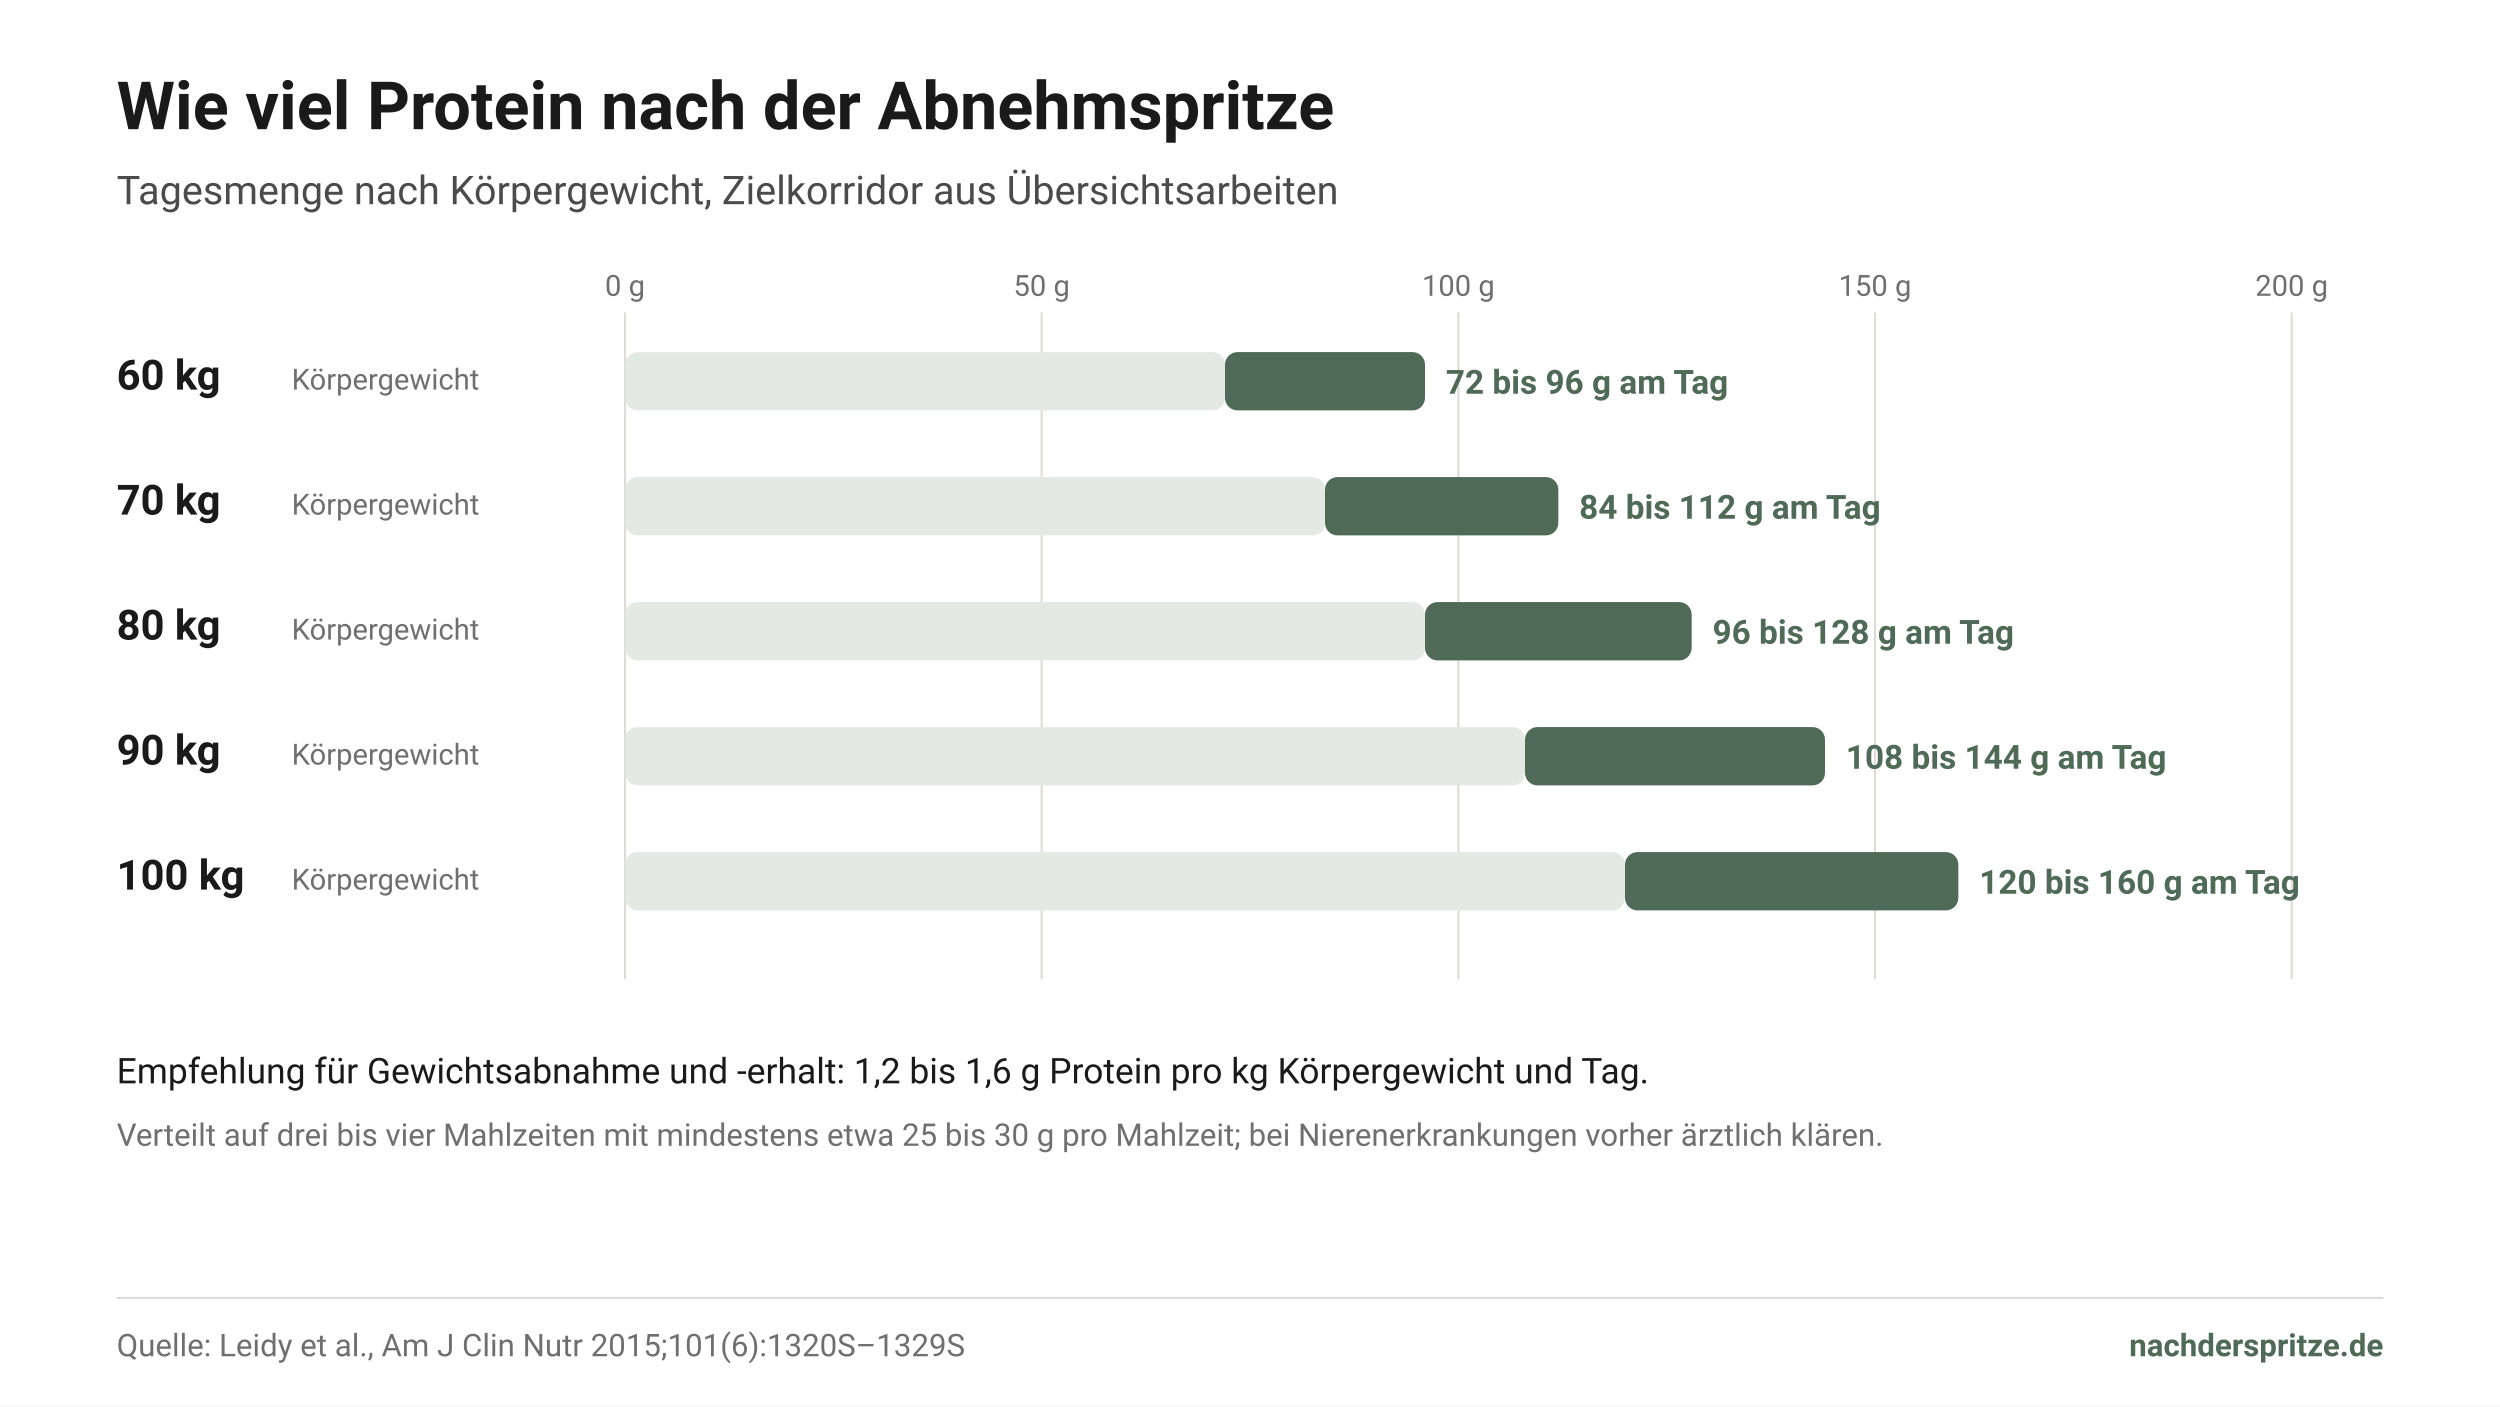
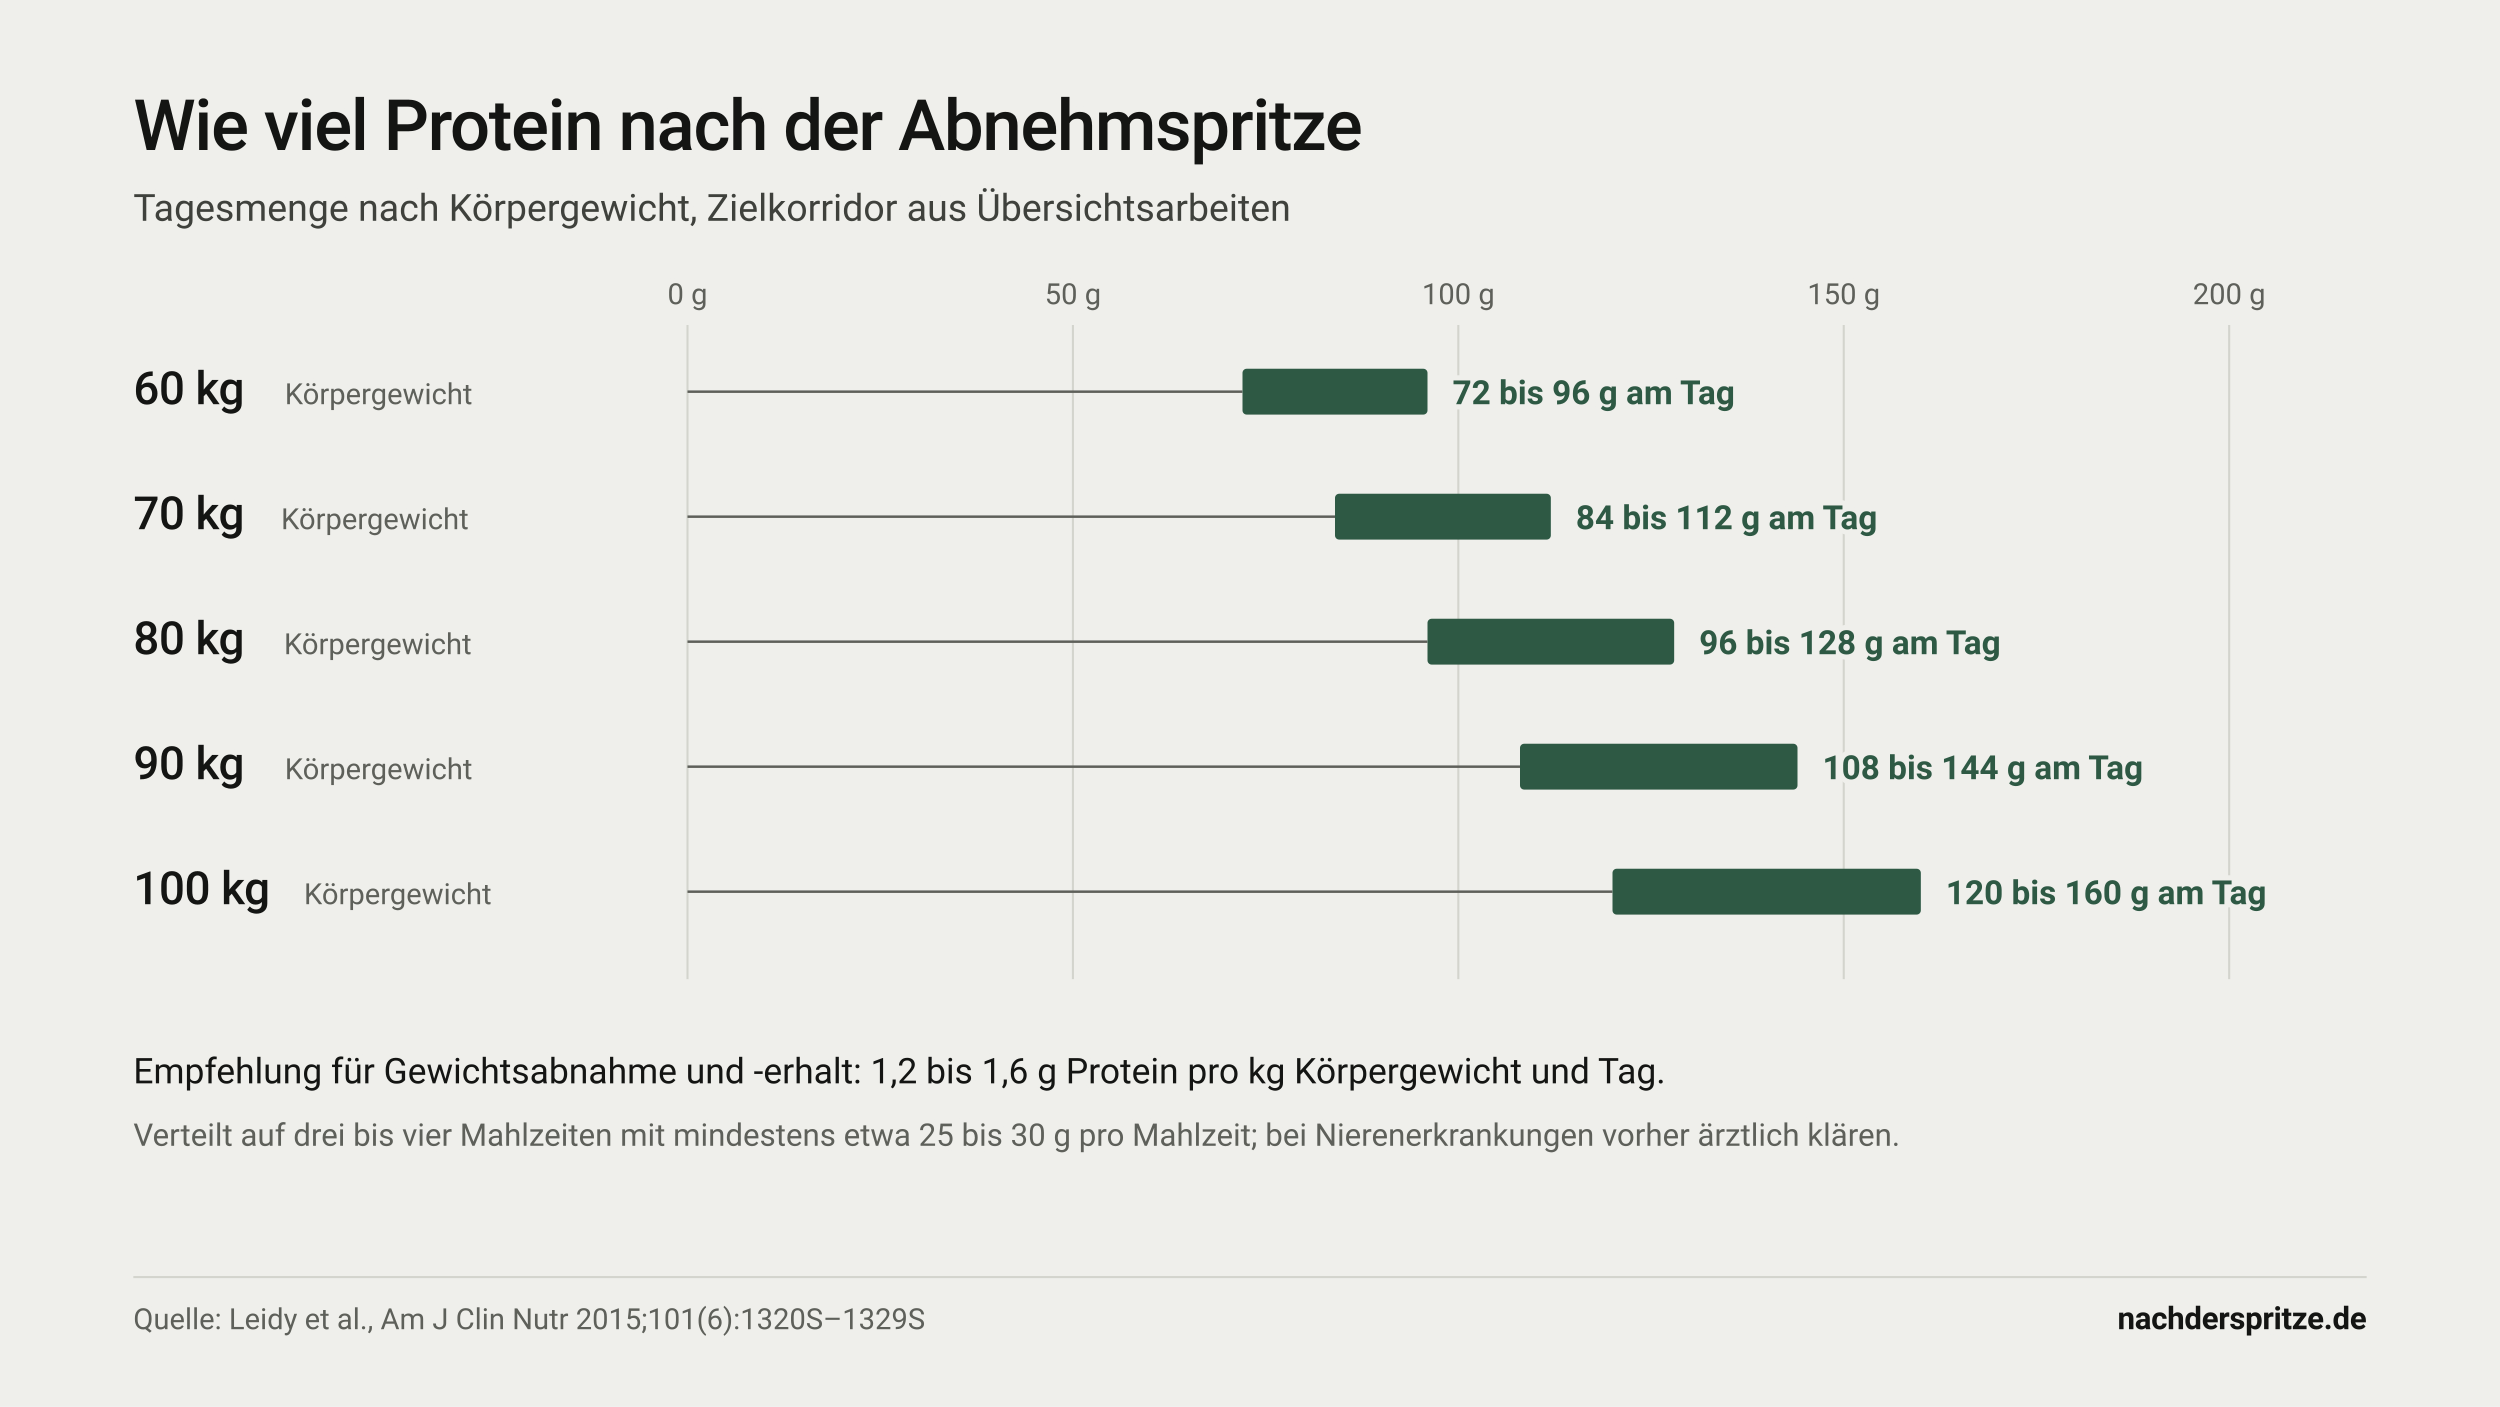
- <svg xmlns="http://www.w3.org/2000/svg" width="1200" height="675" viewBox="0 0 1200 675" role="img" aria-labelledby="t d" font-family="'Hanken Grotesk Variable', 'Hanken Grotesk', system-ui, -apple-system, 'Segoe UI', Roboto, Helvetica, Arial, sans-serif">
-   <rect width="1200" height="675" fill="#ffffff" />
-   <text x="56" y="62" font-size="32" font-weight="700" fill="#1a1a1a" text-anchor="start">Wie viel Protein nach der Abnehmspritze</text>
-   <text x="56" y="98" font-size="19" font-weight="400" fill="#4b4b4b" text-anchor="start">Tagesmenge nach Körpergewicht, Zielkorridor aus Übersichtsarbeiten</text>
-   <line x1="300" y1="150" x2="300" y2="470" stroke="#dedbd4" stroke-width="1" />
-   <text x="300" y="142" font-size="14" font-weight="400" fill="#6f6f6f" text-anchor="middle">0 g</text>
-   <line x1="500" y1="150" x2="500" y2="470" stroke="#dedbd4" stroke-width="1" />
-   <text x="500" y="142" font-size="14" font-weight="400" fill="#6f6f6f" text-anchor="middle">50 g</text>
-   <line x1="700" y1="150" x2="700" y2="470" stroke="#dedbd4" stroke-width="1" />
-   <text x="700" y="142" font-size="14" font-weight="400" fill="#6f6f6f" text-anchor="middle">100 g</text>
-   <line x1="900" y1="150" x2="900" y2="470" stroke="#dedbd4" stroke-width="1" />
-   <text x="900" y="142" font-size="14" font-weight="400" fill="#6f6f6f" text-anchor="middle">150 g</text>
-   <line x1="1100" y1="150" x2="1100" y2="470" stroke="#dedbd4" stroke-width="1" />
-   <text x="1100" y="142" font-size="14" font-weight="400" fill="#6f6f6f" text-anchor="middle">200 g</text>
-   <text x="56" y="187" font-size="20" font-weight="700" fill="#1a1a1a" text-anchor="start">60 kg</text>
-   <text x="140" y="187" font-size="14" font-weight="400" fill="#6f6f6f" text-anchor="start">Körpergewicht</text>
-   <rect x="300" y="169" width="288" height="28" rx="6" fill="#e3eae4" />
-   <rect x="588" y="169" width="96" height="28" rx="6" fill="#4f6b57" />
-   <text x="694" y="189" font-size="16" font-weight="700" fill="#4f6b57" text-anchor="start">72 bis 96 g am Tag</text>
-   <text x="56" y="247" font-size="20" font-weight="700" fill="#1a1a1a" text-anchor="start">70 kg</text>
-   <text x="140" y="247" font-size="14" font-weight="400" fill="#6f6f6f" text-anchor="start">Körpergewicht</text>
-   <rect x="300" y="229" width="336" height="28" rx="6" fill="#e3eae4" />
-   <rect x="636" y="229" width="112" height="28" rx="6" fill="#4f6b57" />
-   <text x="758" y="249" font-size="16" font-weight="700" fill="#4f6b57" text-anchor="start">84 bis 112 g am Tag</text>
-   <text x="56" y="307" font-size="20" font-weight="700" fill="#1a1a1a" text-anchor="start">80 kg</text>
-   <text x="140" y="307" font-size="14" font-weight="400" fill="#6f6f6f" text-anchor="start">Körpergewicht</text>
-   <rect x="300" y="289" width="384" height="28" rx="6" fill="#e3eae4" />
-   <rect x="684" y="289" width="128" height="28" rx="6" fill="#4f6b57" />
-   <text x="822" y="309" font-size="16" font-weight="700" fill="#4f6b57" text-anchor="start">96 bis 128 g am Tag</text>
-   <text x="56" y="367" font-size="20" font-weight="700" fill="#1a1a1a" text-anchor="start">90 kg</text>
-   <text x="140" y="367" font-size="14" font-weight="400" fill="#6f6f6f" text-anchor="start">Körpergewicht</text>
-   <rect x="300" y="349" width="432" height="28" rx="6" fill="#e3eae4" />
-   <rect x="732" y="349" width="144" height="28" rx="6" fill="#4f6b57" />
-   <text x="886" y="369" font-size="16" font-weight="700" fill="#4f6b57" text-anchor="start">108 bis 144 g am Tag</text>
-   <text x="56" y="427" font-size="20" font-weight="700" fill="#1a1a1a" text-anchor="start">100 kg</text>
-   <text x="140" y="427" font-size="14" font-weight="400" fill="#6f6f6f" text-anchor="start">Körpergewicht</text>
-   <rect x="300" y="409" width="480" height="28" rx="6" fill="#e3eae4" />
-   <rect x="780" y="409" width="160" height="28" rx="6" fill="#4f6b57" />
-   <text x="950" y="429" font-size="16" font-weight="700" fill="#4f6b57" text-anchor="start">120 bis 160 g am Tag</text>
-   <text x="56" y="520" font-size="17" font-weight="400" fill="#1a1a1a" text-anchor="start">Empfehlung für Gewichtsabnahme und -erhalt: 1,2 bis 1,6 g Protein pro kg Körpergewicht und Tag.</text>
-   <text x="56" y="550" font-size="15" font-weight="400" fill="#6f6f6f" text-anchor="start">Verteilt auf drei bis vier Mahlzeiten mit mindestens etwa 25 bis 30 g pro Mahlzeit; bei Nierenerkrankungen vorher ärztlich klären.</text>
-   <line x1="56" y1="623" x2="1144" y2="623" stroke="#dedbd4" stroke-width="1" />
-   <text x="56" y="651" font-size="15" font-weight="400" fill="#6f6f6f" text-anchor="start">Quelle: Leidy et al., Am J Clin Nutr 2015;101(6):1320S–1329S</text>
-   <text x="1144" y="651" font-size="15" font-weight="600" fill="#4f6b57" text-anchor="end">nachderspritze.de</text>
+ <svg xmlns="http://www.w3.org/2000/svg" width="1200" height="675" viewBox="0 0 1200 675" role="img" aria-labelledby="t d" font-family="'Mona Sans Variable', 'Mona Sans', system-ui, -apple-system, 'Segoe UI', Roboto, Helvetica, Arial, sans-serif">
+   <rect width="1200" height="675" fill="#EFEFEB" />
+   <text x="64" y="72" font-size="34" font-weight="540" fill="#141513" text-anchor="start" style="font-stretch:116%;letter-spacing:-0.02em" stroke="#EFEFEB" stroke-width="5" stroke-linejoin="round" paint-order="stroke">Wie viel Protein nach der Abnehmspritze</text>
+   <text x="64" y="106" font-size="18" font-weight="420" fill="#3F413C" text-anchor="start" style="font-stretch:100%;letter-spacing:0em" stroke="#EFEFEB" stroke-width="5" stroke-linejoin="round" paint-order="stroke">Tagesmenge nach Körpergewicht, Zielkorridor aus Übersichtsarbeiten</text>
+   <line x1="330" y1="156" x2="330" y2="470" stroke="#D3D4CD" stroke-width="1" />
+   <text x="330" y="146" font-size="14" font-weight="440" fill="#5E605A" text-anchor="middle" style="font-stretch:100%;letter-spacing:0em;font-variant-numeric:tabular-nums" stroke="#EFEFEB" stroke-width="5" stroke-linejoin="round" paint-order="stroke">0 g</text>
+   <line x1="515" y1="156" x2="515" y2="470" stroke="#D3D4CD" stroke-width="1" />
+   <text x="515" y="146" font-size="14" font-weight="440" fill="#5E605A" text-anchor="middle" style="font-stretch:100%;letter-spacing:0em;font-variant-numeric:tabular-nums" stroke="#EFEFEB" stroke-width="5" stroke-linejoin="round" paint-order="stroke">50 g</text>
+   <line x1="700" y1="156" x2="700" y2="470" stroke="#D3D4CD" stroke-width="1" />
+   <text x="700" y="146" font-size="14" font-weight="440" fill="#5E605A" text-anchor="middle" style="font-stretch:100%;letter-spacing:0em;font-variant-numeric:tabular-nums" stroke="#EFEFEB" stroke-width="5" stroke-linejoin="round" paint-order="stroke">100 g</text>
+   <line x1="885" y1="156" x2="885" y2="470" stroke="#D3D4CD" stroke-width="1" />
+   <text x="885" y="146" font-size="14" font-weight="440" fill="#5E605A" text-anchor="middle" style="font-stretch:100%;letter-spacing:0em;font-variant-numeric:tabular-nums" stroke="#EFEFEB" stroke-width="5" stroke-linejoin="round" paint-order="stroke">150 g</text>
+   <line x1="1070" y1="156" x2="1070" y2="470" stroke="#D3D4CD" stroke-width="1" />
+   <text x="1070" y="146" font-size="14" font-weight="440" fill="#5E605A" text-anchor="middle" style="font-stretch:100%;letter-spacing:0em;font-variant-numeric:tabular-nums" stroke="#EFEFEB" stroke-width="5" stroke-linejoin="round" paint-order="stroke">200 g</text>
+   <text x="64" y="194" font-size="22" font-weight="560" fill="#141513" text-anchor="start" style="font-stretch:118%;letter-spacing:-0.01em" stroke="#EFEFEB" stroke-width="5" stroke-linejoin="round" paint-order="stroke">60 kg</text>
+   <text x="136.7" y="194" font-size="14" font-weight="420" fill="#5E605A" text-anchor="start" style="font-stretch:100%;letter-spacing:0em" stroke="#EFEFEB" stroke-width="5" stroke-linejoin="round" paint-order="stroke">Körpergewicht</text>
+   <line x1="330" y1="188" x2="596.4" y2="188" stroke="#5E605A" stroke-width="1.2" />
+   <rect class="mk" x="596.4" y="177" width="88.8" height="22" rx="2" fill="#2E5944" />
+   <text x="697.2" y="194" font-size="16" font-weight="580" fill="#2E5944" text-anchor="start" style="font-stretch:100%;letter-spacing:0em" stroke="#EFEFEB" stroke-width="5" stroke-linejoin="round" paint-order="stroke">72 bis 96 g am Tag</text>
+   <text x="64" y="254" font-size="22" font-weight="560" fill="#141513" text-anchor="start" style="font-stretch:118%;letter-spacing:-0.01em" stroke="#EFEFEB" stroke-width="5" stroke-linejoin="round" paint-order="stroke">70 kg</text>
+   <text x="134.9" y="254" font-size="14" font-weight="420" fill="#5E605A" text-anchor="start" style="font-stretch:100%;letter-spacing:0em" stroke="#EFEFEB" stroke-width="5" stroke-linejoin="round" paint-order="stroke">Körpergewicht</text>
+   <line x1="330" y1="248" x2="640.8" y2="248" stroke="#5E605A" stroke-width="1.2" />
+   <rect class="mk" x="640.8" y="237" width="103.6" height="22" rx="2" fill="#2E5944" />
+   <text x="756.4" y="254" font-size="16" font-weight="580" fill="#2E5944" text-anchor="start" style="font-stretch:100%;letter-spacing:0em" stroke="#EFEFEB" stroke-width="5" stroke-linejoin="round" paint-order="stroke">84 bis 112 g am Tag</text>
+   <text x="64" y="314" font-size="22" font-weight="560" fill="#141513" text-anchor="start" style="font-stretch:118%;letter-spacing:-0.01em" stroke="#EFEFEB" stroke-width="5" stroke-linejoin="round" paint-order="stroke">80 kg</text>
+   <text x="136.3" y="314" font-size="14" font-weight="420" fill="#5E605A" text-anchor="start" style="font-stretch:100%;letter-spacing:0em" stroke="#EFEFEB" stroke-width="5" stroke-linejoin="round" paint-order="stroke">Körpergewicht</text>
+   <line x1="330" y1="308" x2="685.2" y2="308" stroke="#5E605A" stroke-width="1.2" />
+   <rect class="mk" x="685.2" y="297" width="118.4" height="22" rx="2" fill="#2E5944" />
+   <text x="815.6" y="314" font-size="16" font-weight="580" fill="#2E5944" text-anchor="start" style="font-stretch:100%;letter-spacing:0em" stroke="#EFEFEB" stroke-width="5" stroke-linejoin="round" paint-order="stroke">96 bis 128 g am Tag</text>
+   <text x="64" y="374" font-size="22" font-weight="560" fill="#141513" text-anchor="start" style="font-stretch:118%;letter-spacing:-0.01em" stroke="#EFEFEB" stroke-width="5" stroke-linejoin="round" paint-order="stroke">90 kg</text>
+   <text x="136.7" y="374" font-size="14" font-weight="420" fill="#5E605A" text-anchor="start" style="font-stretch:100%;letter-spacing:0em" stroke="#EFEFEB" stroke-width="5" stroke-linejoin="round" paint-order="stroke">Körpergewicht</text>
+   <line x1="330" y1="368" x2="729.6" y2="368" stroke="#5E605A" stroke-width="1.2" />
+   <rect class="mk" x="729.6" y="357" width="133.2" height="22" rx="2" fill="#2E5944" />
+   <text x="874.8" y="374" font-size="16" font-weight="580" fill="#2E5944" text-anchor="start" style="font-stretch:100%;letter-spacing:0em" stroke="#EFEFEB" stroke-width="5" stroke-linejoin="round" paint-order="stroke">108 bis 144 g am Tag</text>
+   <text x="64" y="434" font-size="22" font-weight="560" fill="#141513" text-anchor="start" style="font-stretch:118%;letter-spacing:-0.01em" stroke="#EFEFEB" stroke-width="5" stroke-linejoin="round" paint-order="stroke">100 kg</text>
+   <text x="145.9" y="434" font-size="14" font-weight="420" fill="#5E605A" text-anchor="start" style="font-stretch:100%;letter-spacing:0em" stroke="#EFEFEB" stroke-width="5" stroke-linejoin="round" paint-order="stroke">Körpergewicht</text>
+   <line x1="330" y1="428" x2="774" y2="428" stroke="#5E605A" stroke-width="1.2" />
+   <rect class="mk" x="774" y="417" width="148" height="22" rx="2" fill="#2E5944" />
+   <text x="934" y="434" font-size="16" font-weight="580" fill="#2E5944" text-anchor="start" style="font-stretch:100%;letter-spacing:0em" stroke="#EFEFEB" stroke-width="5" stroke-linejoin="round" paint-order="stroke">120 bis 160 g am Tag</text>
+   <text x="64" y="520" font-size="17" font-weight="420" fill="#141513" text-anchor="start" style="font-stretch:100%;letter-spacing:0em" stroke="#EFEFEB" stroke-width="5" stroke-linejoin="round" paint-order="stroke">Empfehlung für Gewichtsabnahme und -erhalt: 1,2 bis 1,6 g Protein pro kg Körpergewicht und Tag.</text>
+   <text x="64" y="550" font-size="15" font-weight="420" fill="#5E605A" text-anchor="start" style="font-stretch:100%;letter-spacing:0em" stroke="#EFEFEB" stroke-width="5" stroke-linejoin="round" paint-order="stroke">Verteilt auf drei bis vier Mahlzeiten mit mindestens etwa 25 bis 30 g pro Mahlzeit; bei Nierenerkrankungen vorher ärztlich klären.</text>
+   <line x1="64" y1="613" x2="1136" y2="613" stroke="#D3D4CD" stroke-width="1" />
+   <text x="64" y="638" font-size="14" font-weight="420" fill="#5E605A" text-anchor="start" style="font-stretch:100%;letter-spacing:0em" stroke="#EFEFEB" stroke-width="5" stroke-linejoin="round" paint-order="stroke">Quelle: Leidy et al., Am J Clin Nutr 2015;101(6):1320S–1329S</text>
+   <text x="1136" y="638" font-size="15" font-weight="600" fill="#141513" text-anchor="end" style="font-stretch:125%;letter-spacing:-0.01em" stroke="#EFEFEB" stroke-width="5" stroke-linejoin="round" paint-order="stroke">nachderspritze.de</text>
</svg>
